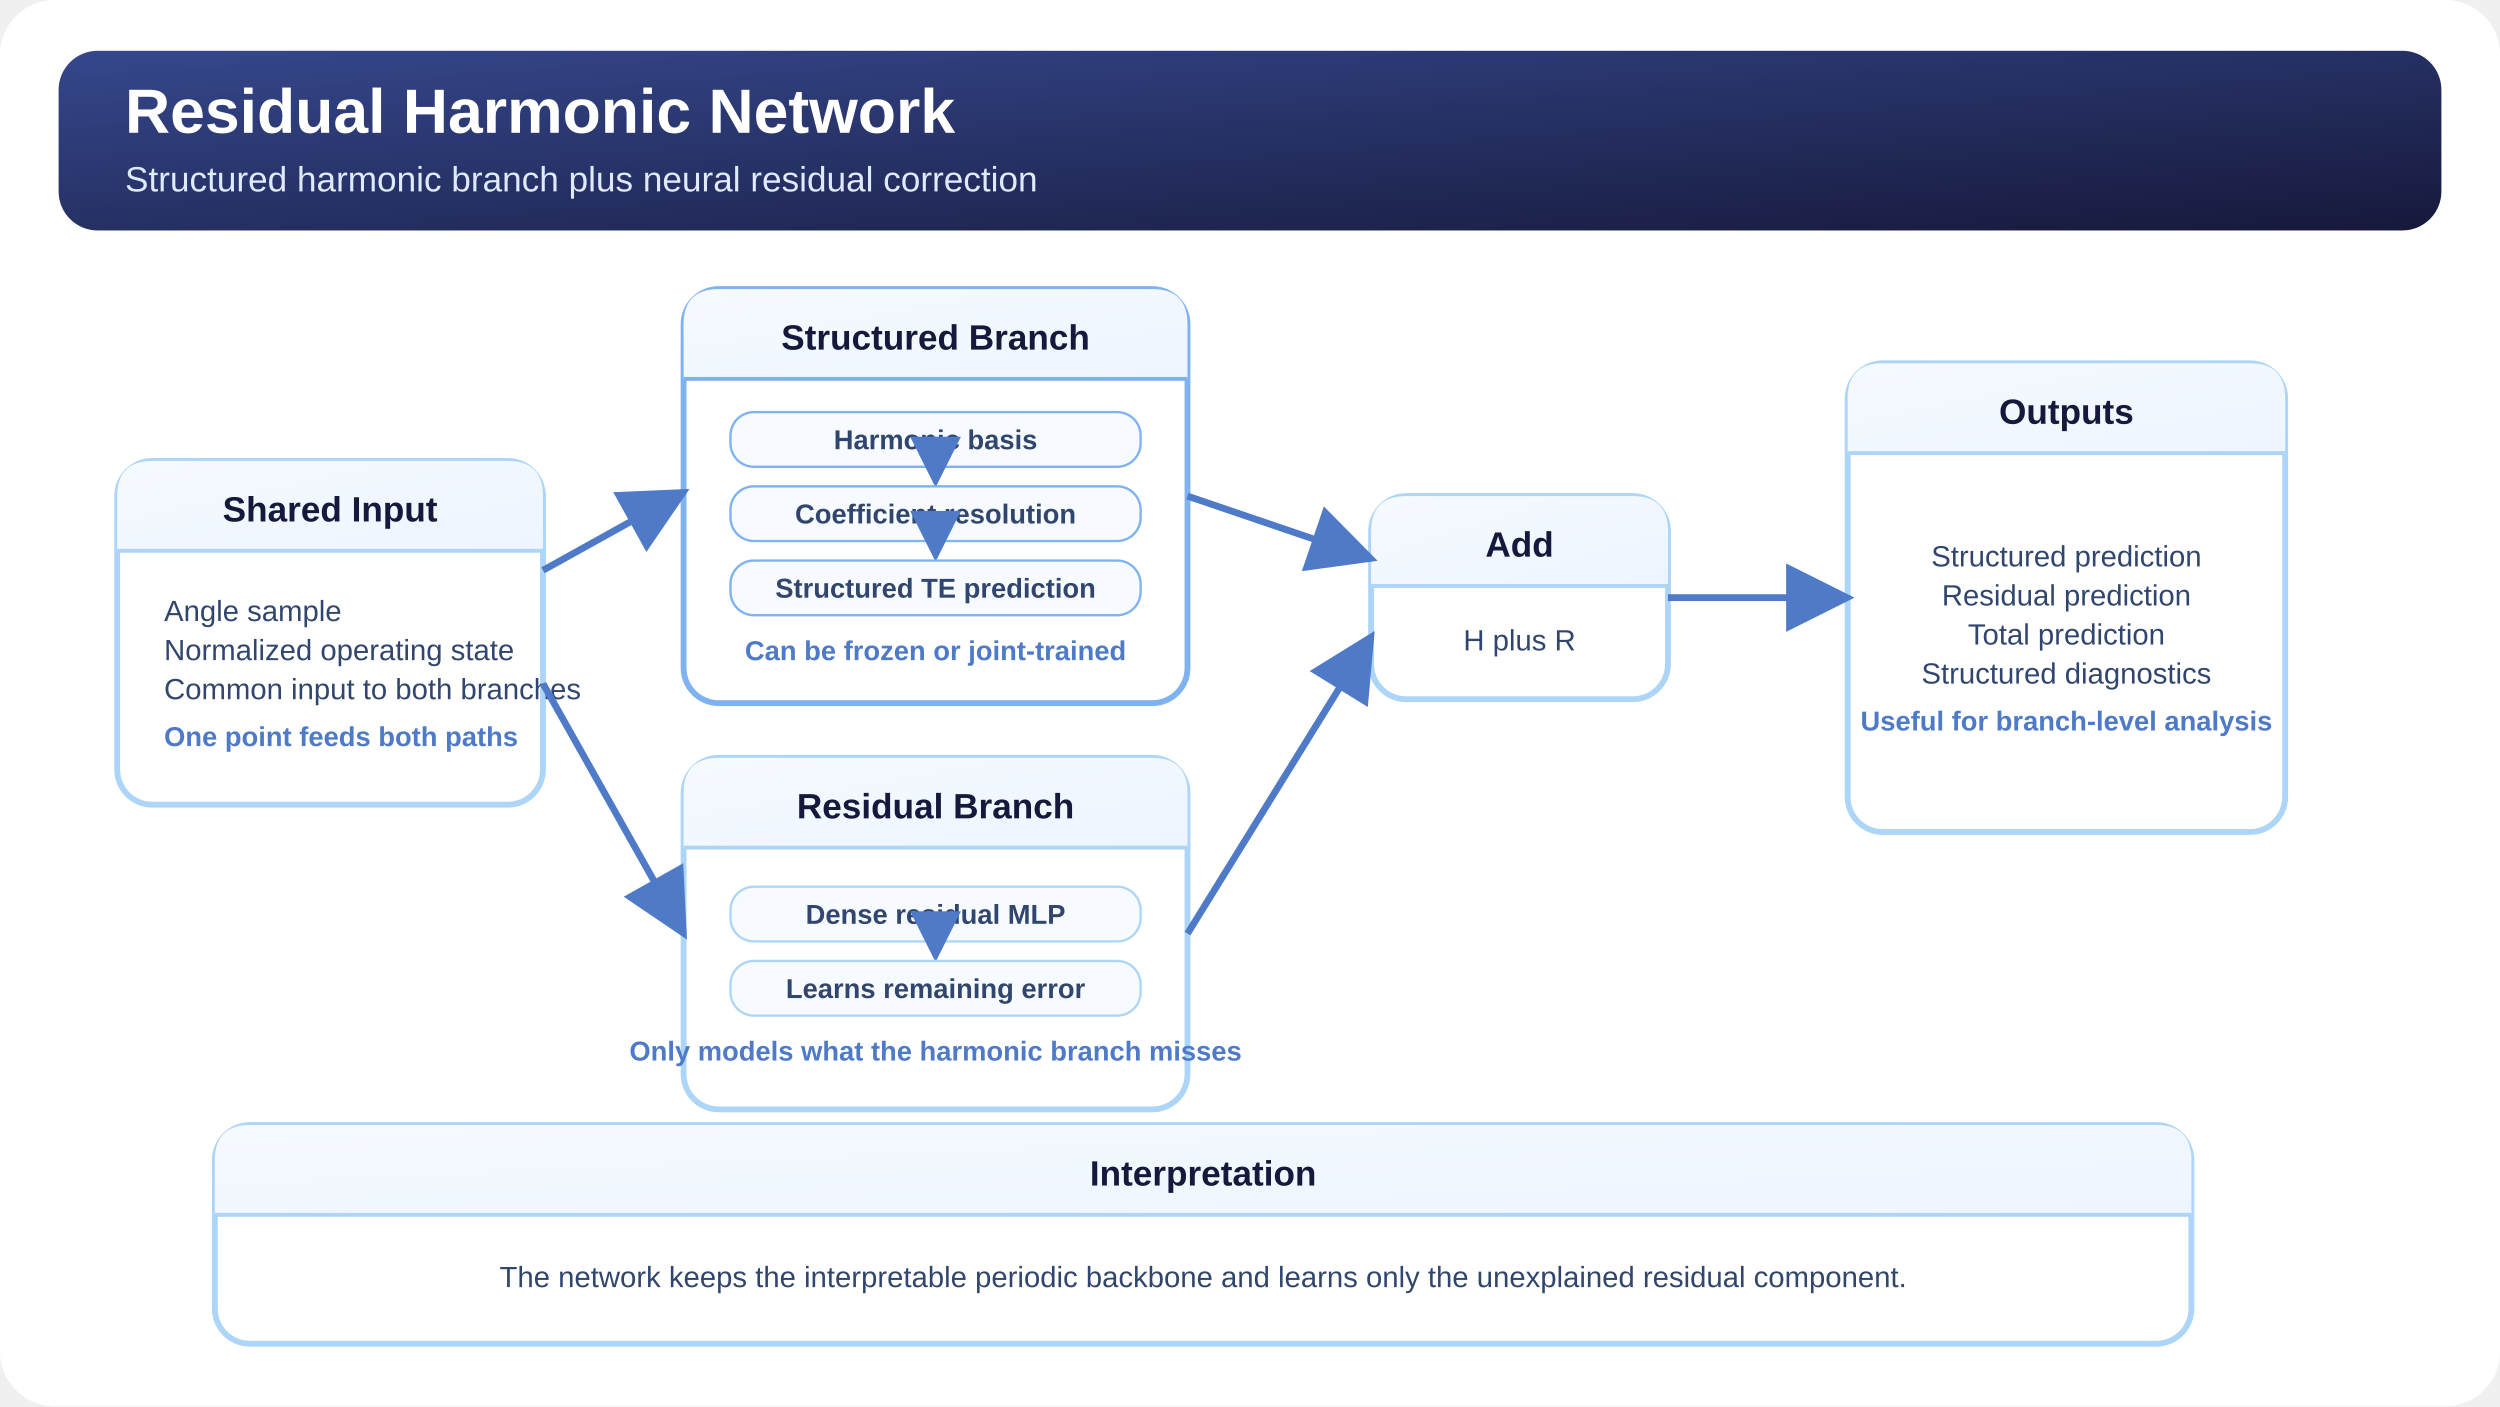
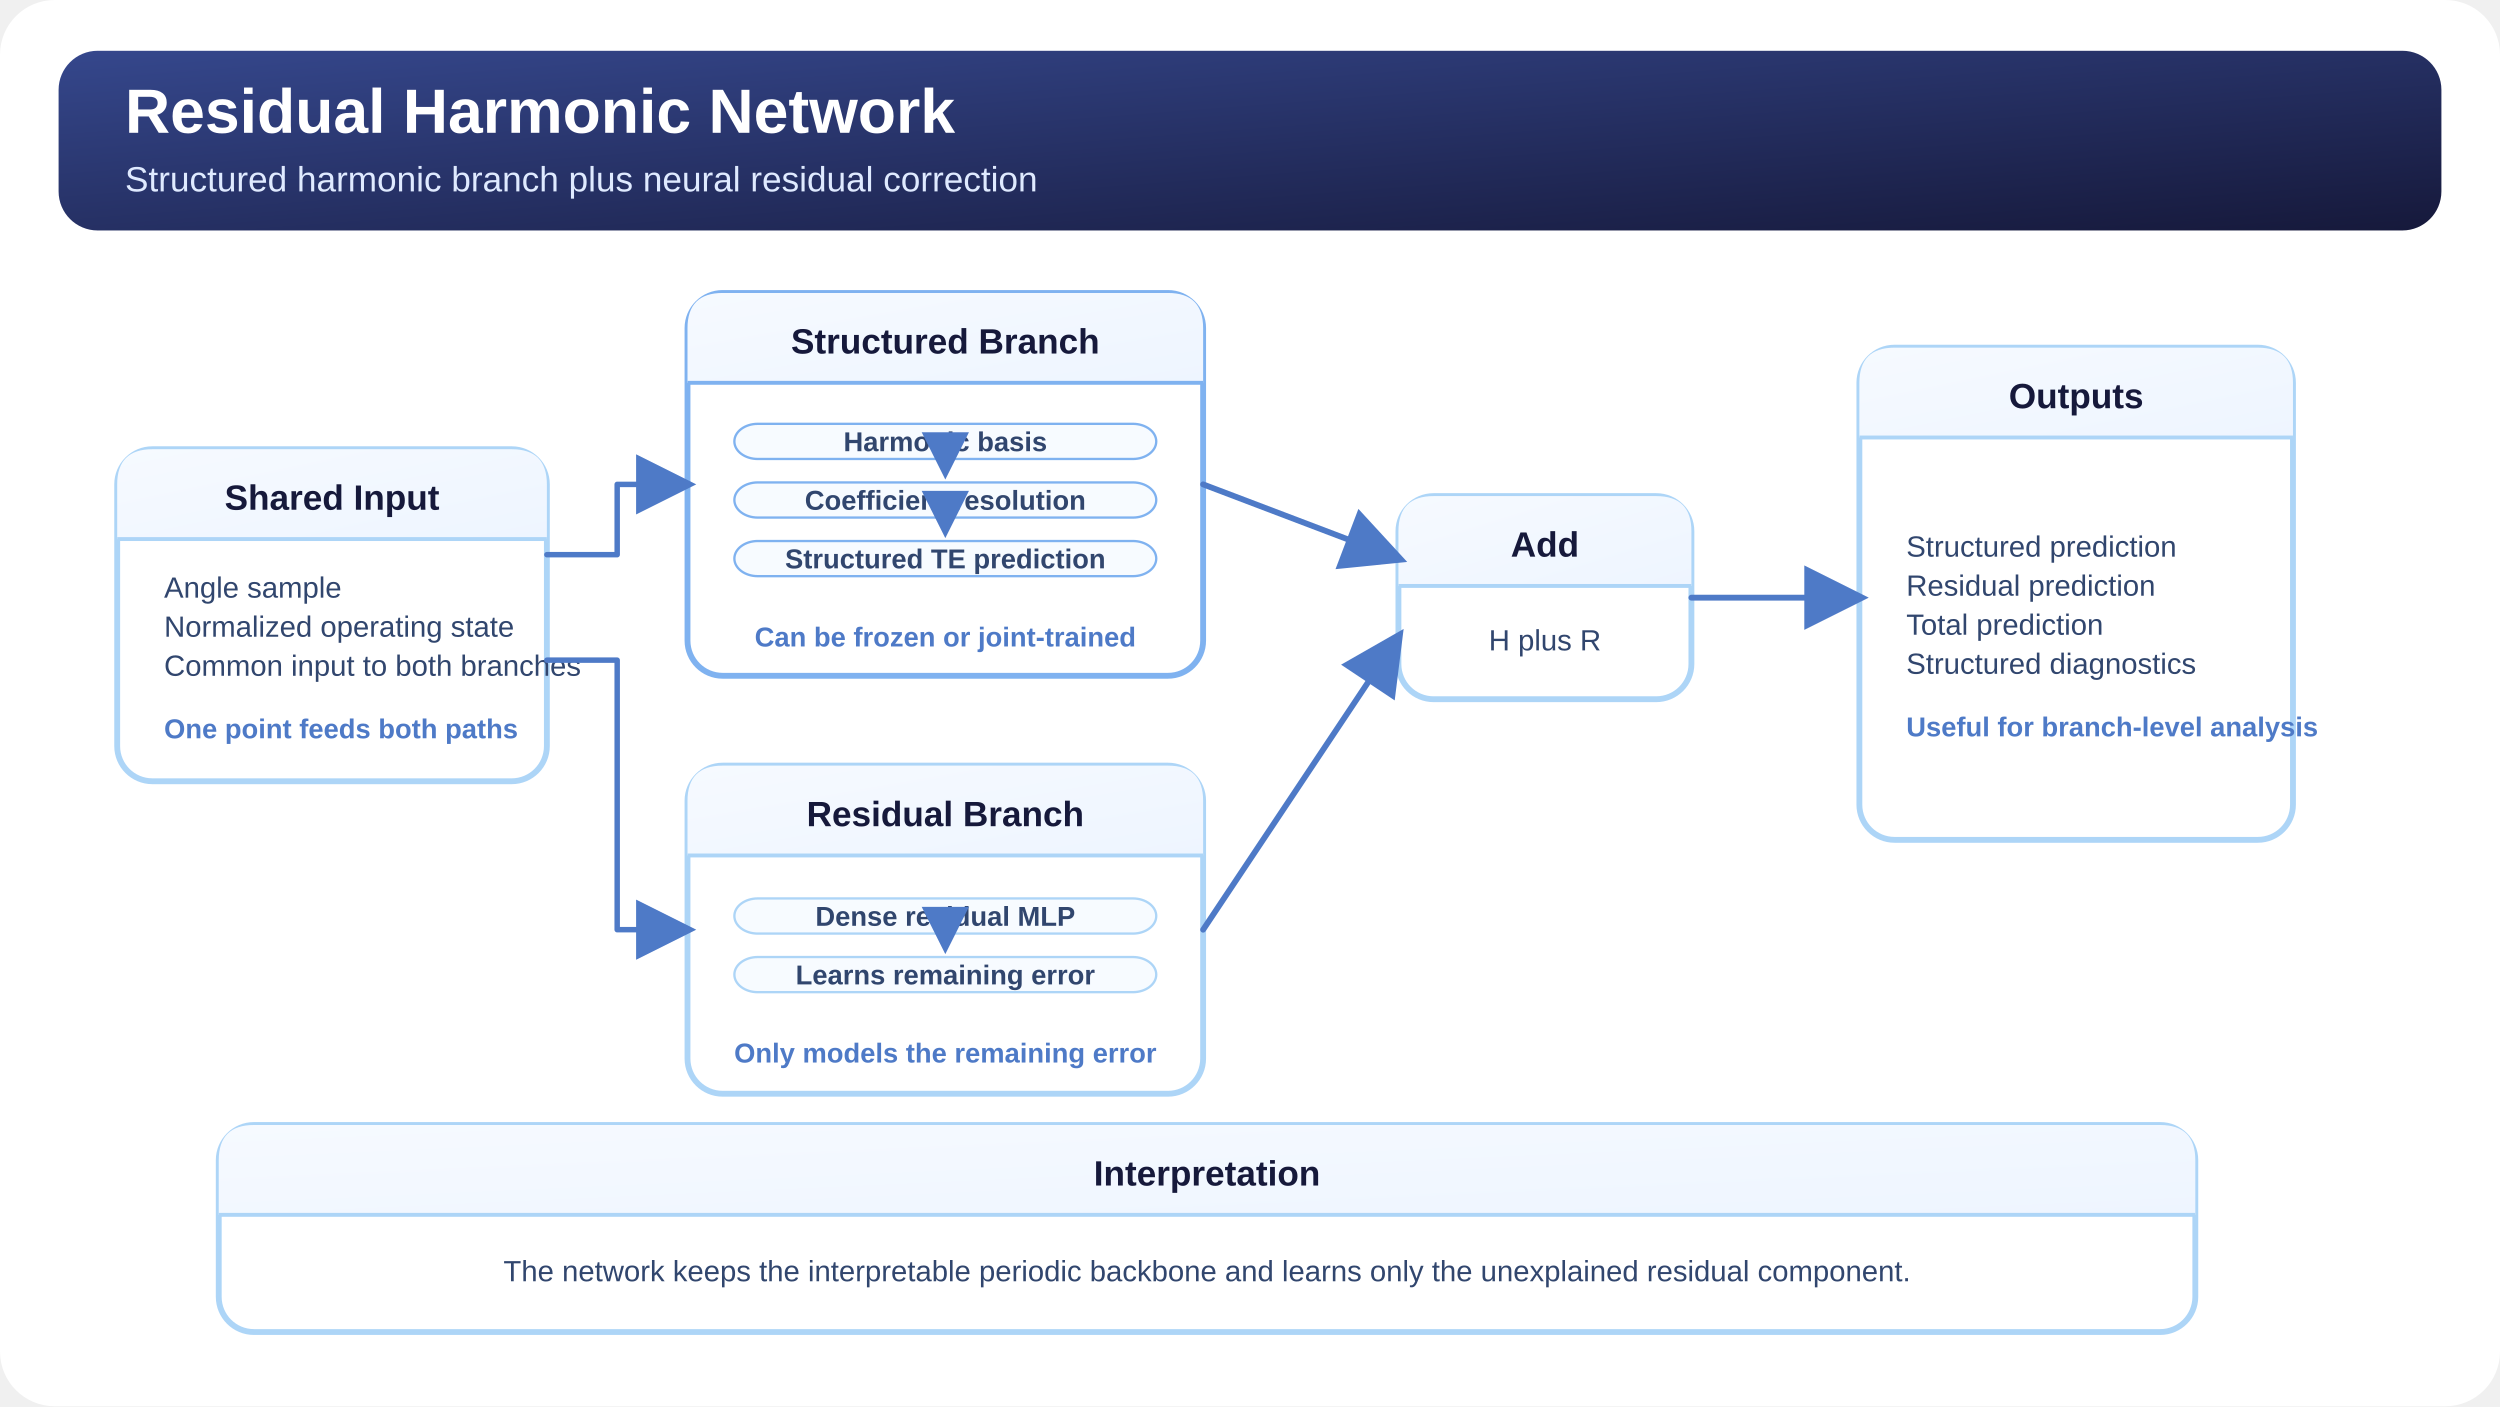
<svg xmlns="http://www.w3.org/2000/svg" width="1280" height="720" viewBox="0 0 1280 720" role="img" aria-labelledby="title desc">
  <defs>
    <linearGradient id="canvas_header" x1="0" y1="0" x2="1" y2="1">
      <stop offset="0%" stop-color="#35478C" />
      <stop offset="100%" stop-color="#16193B" />
    </linearGradient>
    <linearGradient id="card_header" x1="0" y1="0" x2="1" y2="1">
      <stop offset="0%" stop-color="#F6FAFF" />
      <stop offset="100%" stop-color="#EEF5FF" />
    </linearGradient>
-     <marker id="arrow_head" markerWidth="10" markerHeight="10" refX="9" refY="5" orient="auto" markerUnits="strokeWidth">
-       <path d="M0,0 L10,5 L0,10 Z" fill="#4E7AC7" />
+     <marker id="arrow_head" markerWidth="11" markerHeight="11" refX="9.4" refY="5.5" orient="auto" markerUnits="strokeWidth">
+       <path d="M0,0 L11,5.5 L0,11 Z" fill="#4E7AC7" />
    </marker>
    <style>
      .canvas-title { font: 700 32px 'Segoe UI', Arial, sans-serif; fill: #ffffff; }
      .canvas-subtitle { font: 500 18px 'Segoe UI', Arial, sans-serif; fill: #dfeaff; }
      .card-title { font: 700 18px 'Segoe UI', Arial, sans-serif; fill: #16193B; }
      .card-text { font: 500 15px 'Segoe UI', Arial, sans-serif; fill: #31466E; }
      .card-note { font: 600 14px 'Segoe UI', Arial, sans-serif; fill: #4E7AC7; }
      .label { font: 700 16px 'Segoe UI', Arial, sans-serif; fill: #16193B; }
      .tiny { font: 600 14px 'Segoe UI', Arial, sans-serif; fill: #4E7AC7; }
      .node-label { font: 700 12px 'Segoe UI', Arial, sans-serif; fill: #16193B; }
      .node-small-label { font: 700 11px 'Segoe UI', Arial, sans-serif; fill: #16193B; }
      .flow-row-text { font: 600 14px 'Segoe UI', Arial, sans-serif; fill: #31466E; }
    </style>
  </defs>
  <rect x="0" y="0" width="1280" height="720" rx="28" fill="#FFFFFF" />
  <rect x="30" y="26" width="1220" height="92" rx="20" fill="url(#canvas_header)" />
  <text x="64" y="68" class="canvas-title">Residual Harmonic Network</text>
  <text x="64" y="98" class="canvas-subtitle">Structured harmonic branch plus neural residual correction</text>
-   <rect x="60" y="236" width="218" height="176" rx="18" fill="#FFFFFF" stroke="#ADD5F7" stroke-width="3" />
-   <path d="M78, 236 H260 Q278, 236 278, 254 V282 H60 V254 Q60, 236 78, 236 Z" fill="url(#card_header)" />
-   <line x1="60" y1="282" x2="278" y2="282" stroke="#ADD5F7" stroke-width="2" />
-   <text x="169" y="267" text-anchor="middle" class="card-title">Shared Input</text>
-   <text x="84" y="318.0" text-anchor="start" class="card-text">Angle sample</text>
-   <text x="84" y="338.0" text-anchor="start" class="card-text">Normalized operating state</text>
-   <text x="84" y="358.0" text-anchor="start" class="card-text">Common input to both branches</text>
-   <text x="84" y="382.0" text-anchor="start" class="card-note">One point feeds both paths</text>
-   <rect x="350" y="148" width="258" height="212" rx="18" fill="#FFFFFF" stroke="#7FB2F0" stroke-width="3" />
-   <path d="M368, 148 H590 Q608, 148 608, 166 V194 H350 V166 Q350, 148 368, 148 Z" fill="url(#card_header)" />
-   <line x1="350" y1="194" x2="608" y2="194" stroke="#7FB2F0" stroke-width="2" />
-   <text x="479.0" y="179" text-anchor="middle" class="card-title">Structured Branch</text>
-   <rect x="374" y="211.0" width="210" height="28" rx="12" fill="#F7FBFF" stroke="#7FB2F0" stroke-width="1.2" />
-   <text x="479.0" y="230.0" text-anchor="middle" class="flow-row-text">Harmonic basis</text>
-   <line x1="479.0" y1="241.0" x2="479.0" y2="247.0" stroke="#4E7AC7" stroke-width="2.6" marker-end="url(#arrow_head)" />
-   <rect x="374" y="249.0" width="210" height="28" rx="12" fill="#F7FBFF" stroke="#7FB2F0" stroke-width="1.2" />
-   <text x="479.0" y="268.0" text-anchor="middle" class="flow-row-text">Coefficient resolution</text>
-   <line x1="479.0" y1="279.0" x2="479.0" y2="285.0" stroke="#4E7AC7" stroke-width="2.6" marker-end="url(#arrow_head)" />
-   <rect x="374" y="287.0" width="210" height="28" rx="12" fill="#F7FBFF" stroke="#7FB2F0" stroke-width="1.2" />
-   <text x="479.0" y="306.0" text-anchor="middle" class="flow-row-text">Structured TE prediction</text>
-   <text x="479.0" y="338.0" text-anchor="middle" class="card-note">Can be frozen or joint-trained</text>
-   <rect x="350" y="388" width="258" height="180" rx="18" fill="#FFFFFF" stroke="#ADD5F7" stroke-width="3" />
-   <path d="M368, 388 H590 Q608, 388 608, 406 V434 H350 V406 Q350, 388 368, 388 Z" fill="url(#card_header)" />
-   <line x1="350" y1="434" x2="608" y2="434" stroke="#ADD5F7" stroke-width="2" />
-   <text x="479.0" y="419" text-anchor="middle" class="card-title">Residual Branch</text>
-   <rect x="374" y="454.0" width="210" height="28" rx="12" fill="#F7FBFF" stroke="#ADD5F7" stroke-width="1.2" />
-   <text x="479.0" y="473.0" text-anchor="middle" class="flow-row-text">Dense residual MLP</text>
-   <line x1="479.0" y1="484.0" x2="479.0" y2="490.0" stroke="#4E7AC7" stroke-width="2.6" marker-end="url(#arrow_head)" />
-   <rect x="374" y="492.0" width="210" height="28" rx="12" fill="#F7FBFF" stroke="#ADD5F7" stroke-width="1.2" />
-   <text x="479.0" y="511.0" text-anchor="middle" class="flow-row-text">Learns remaining error</text>
-   <text x="479.0" y="543.0" text-anchor="middle" class="card-note">Only models what the harmonic branch misses</text>
-   <rect x="702" y="254" width="152" height="104" rx="18" fill="#FFFFFF" stroke="#ADD5F7" stroke-width="3" />
-   <path d="M720, 254 H836 Q854, 254 854, 272 V300 H702 V272 Q702, 254 720, 254 Z" fill="url(#card_header)" />
-   <line x1="702" y1="300" x2="854" y2="300" stroke="#ADD5F7" stroke-width="2" />
-   <text x="778" y="285" text-anchor="middle" class="card-title">Add</text>
-   <text x="778" y="333.0" text-anchor="middle" class="card-text">H plus R</text>
-   <rect x="946" y="186" width="224" height="240" rx="18" fill="#FFFFFF" stroke="#ADD5F7" stroke-width="3" />
-   <path d="M964, 186 H1152 Q1170, 186 1170, 204 V232 H946 V204 Q946, 186 964, 186 Z" fill="url(#card_header)" />
-   <line x1="946" y1="232" x2="1170" y2="232" stroke="#ADD5F7" stroke-width="2" />
-   <text x="1058" y="217" text-anchor="middle" class="card-title">Outputs</text>
-   <text x="1058" y="290.0" text-anchor="middle" class="card-text">Structured prediction</text>
-   <text x="1058" y="310.0" text-anchor="middle" class="card-text">Residual prediction</text>
-   <text x="1058" y="330.0" text-anchor="middle" class="card-text">Total prediction</text>
-   <text x="1058" y="350.0" text-anchor="middle" class="card-text">Structured diagnostics</text>
-   <text x="1058" y="374.0" text-anchor="middle" class="card-note">Useful for branch-level analysis</text>
-   <line x1="278.0" y1="292.0" x2="350.0" y2="252.0" stroke="#4E7AC7" stroke-width="3.5" marker-end="url(#arrow_head)" />
-   <line x1="278.0" y1="350.0" x2="350.0" y2="478.0" stroke="#4E7AC7" stroke-width="3.5" marker-end="url(#arrow_head)" />
-   <line x1="608.0" y1="254.0" x2="702.0" y2="286.0" stroke="#4E7AC7" stroke-width="3.5" marker-end="url(#arrow_head)" />
-   <line x1="608.0" y1="478.0" x2="702.0" y2="326.0" stroke="#4E7AC7" stroke-width="3.5" marker-end="url(#arrow_head)" />
-   <line x1="854.0" y1="306.0" x2="946.0" y2="306.0" stroke="#4E7AC7" stroke-width="3.5" marker-end="url(#arrow_head)" />
-   <rect x="110" y="576" width="1012" height="112" rx="18" fill="#FFFFFF" stroke="#ADD5F7" stroke-width="3" />
-   <path d="M128, 576 H1104 Q1122, 576 1122, 594 V622 H110 V594 Q110, 576 128, 576 Z" fill="url(#card_header)" />
-   <line x1="110" y1="622" x2="1122" y2="622" stroke="#ADD5F7" stroke-width="2" />
-   <text x="616" y="607" text-anchor="middle" class="card-title">Interpretation</text>
-   <text x="616" y="659.0" text-anchor="middle" class="card-text">The network keeps the interpretable periodic backbone and learns only the unexplained residual component.</text>
+   <g transform="translate(0,-12.0)">
+     <rect x="60" y="242" width="220" height="170" rx="18" fill="#FFFFFF" stroke="#ADD5F7" stroke-width="3" />
+     <path d="M78, 242 H262 Q280, 242 280, 260 V288 H60 V260 Q60, 242 78, 242 Z" fill="url(#card_header)" />
+     <line x1="60" y1="288" x2="280" y2="288" stroke="#ADD5F7" stroke-width="2" />
+     <text x="170" y="273" text-anchor="middle" class="card-title">Shared Input</text>
+     <text x="84.0" y="318.0" text-anchor="start" class="card-text">Angle sample</text>
+     <text x="84.0" y="338.0" text-anchor="start" class="card-text">Normalized operating state</text>
+     <text x="84.0" y="358.0" text-anchor="start" class="card-text">Common input to both branches</text>
+     <text x="84.0" y="390.0" text-anchor="start" class="card-note">One point feeds both paths</text>
+     <rect x="352" y="162" width="264" height="196" rx="18" fill="#FFFFFF" stroke="#7FB2F0" stroke-width="3" />
+     <path d="M370, 162 H598 Q616, 162 616, 180 V208 H352 V180 Q352, 162 370, 162 Z" fill="url(#card_header)" />
+     <line x1="352" y1="208" x2="616" y2="208" stroke="#7FB2F0" stroke-width="2" />
+     <text x="484.0" y="193" text-anchor="middle" class="card-title">Structured Branch</text>
+     <rect x="376" y="229.0" width="216" height="18" rx="12" fill="#F7FBFF" stroke="#7FB2F0" stroke-width="1.2" />
+     <text x="484.0" y="243.0" text-anchor="middle" class="flow-row-text">Harmonic basis</text>
+     <line x1="484.0" y1="250.0" x2="484.0" y2="254.0" stroke="#4E7AC7" stroke-width="2.2" stroke-linecap="round" marker-end="url(#arrow_head)" />
+     <rect x="376" y="259.0" width="216" height="18" rx="12" fill="#F7FBFF" stroke="#7FB2F0" stroke-width="1.2" />
+     <text x="484.0" y="273.0" text-anchor="middle" class="flow-row-text">Coefficient resolution</text>
+     <line x1="484.0" y1="280.0" x2="484.0" y2="284.0" stroke="#4E7AC7" stroke-width="2.2" stroke-linecap="round" marker-end="url(#arrow_head)" />
+     <rect x="376" y="289.0" width="216" height="18" rx="12" fill="#F7FBFF" stroke="#7FB2F0" stroke-width="1.2" />
+     <text x="484.0" y="303.0" text-anchor="middle" class="flow-row-text">Structured TE prediction</text>
+     <text x="484.0" y="343.0" text-anchor="middle" class="card-note">Can be frozen or joint-trained</text>
+     <rect x="352" y="404" width="264" height="168" rx="18" fill="#FFFFFF" stroke="#ADD5F7" stroke-width="3" />
+     <path d="M370, 404 H598 Q616, 404 616, 422 V450 H352 V422 Q352, 404 370, 404 Z" fill="url(#card_header)" />
+     <line x1="352" y1="450" x2="616" y2="450" stroke="#ADD5F7" stroke-width="2" />
+     <text x="484.0" y="435" text-anchor="middle" class="card-title">Residual Branch</text>
+     <rect x="376" y="472.0" width="216" height="18" rx="12" fill="#F7FBFF" stroke="#ADD5F7" stroke-width="1.2" />
+     <text x="484.0" y="486.0" text-anchor="middle" class="flow-row-text">Dense residual MLP</text>
+     <line x1="484.0" y1="493.0" x2="484.0" y2="497.0" stroke="#4E7AC7" stroke-width="2.2" stroke-linecap="round" marker-end="url(#arrow_head)" />
+     <rect x="376" y="502.0" width="216" height="18" rx="12" fill="#F7FBFF" stroke="#ADD5F7" stroke-width="1.2" />
+     <text x="484.0" y="516.0" text-anchor="middle" class="flow-row-text">Learns remaining error</text>
+     <text x="484.0" y="556.0" text-anchor="middle" class="card-note">Only models the remaining error</text>
+     <rect x="716" y="266" width="150" height="104" rx="18" fill="#FFFFFF" stroke="#ADD5F7" stroke-width="3" />
+     <path d="M734, 266 H848 Q866, 266 866, 284 V312 H716 V284 Q716, 266 734, 266 Z" fill="url(#card_header)" />
+     <line x1="716" y1="312" x2="866" y2="312" stroke="#ADD5F7" stroke-width="2" />
+     <text x="791" y="297" text-anchor="middle" class="card-title">Add</text>
+     <text x="791.0" y="345.0" text-anchor="middle" class="card-text">H plus R</text>
+     <rect x="952" y="190" width="222" height="252" rx="18" fill="#FFFFFF" stroke="#ADD5F7" stroke-width="3" />
+     <path d="M970, 190 H1156 Q1174, 190 1174, 208 V236 H952 V208 Q952, 190 970, 190 Z" fill="url(#card_header)" />
+     <line x1="952" y1="236" x2="1174" y2="236" stroke="#ADD5F7" stroke-width="2" />
+     <text x="1063" y="221" text-anchor="middle" class="card-title">Outputs</text>
+     <text x="976.0" y="297.0" text-anchor="start" class="card-text">Structured prediction</text>
+     <text x="976.0" y="317.0" text-anchor="start" class="card-text">Residual prediction</text>
+     <text x="976.0" y="337.0" text-anchor="start" class="card-text">Total prediction</text>
+     <text x="976.0" y="357.0" text-anchor="start" class="card-text">Structured diagnostics</text>
+     <text x="976.0" y="389.0" text-anchor="start" class="card-note">Useful for branch-level analysis</text>
+     <path d="M280.0,296.0 L316.0,296.0 L316.0,260.0 L352.0,260.0" fill="none" stroke="#4E7AC7" stroke-width="2.8" stroke-linejoin="round" stroke-linecap="round" marker-end="url(#arrow_head)" />
+     <path d="M280.0,350.0 L316.0,350.0 L316.0,488.0 L352.0,488.0" fill="none" stroke="#4E7AC7" stroke-width="2.8" stroke-linejoin="round" stroke-linecap="round" marker-end="url(#arrow_head)" />
+     <line x1="616.0" y1="260.0" x2="716.0" y2="298.0" stroke="#4E7AC7" stroke-width="3.0" stroke-linecap="round" marker-end="url(#arrow_head)" />
+     <line x1="616.0" y1="488.0" x2="716.0" y2="338.0" stroke="#4E7AC7" stroke-width="3.0" stroke-linecap="round" marker-end="url(#arrow_head)" />
+     <line x1="866.0" y1="318.0" x2="952.0" y2="318.0" stroke="#4E7AC7" stroke-width="3.0" stroke-linecap="round" marker-end="url(#arrow_head)" />
+     <rect x="112" y="588" width="1012" height="106" rx="18" fill="#FFFFFF" stroke="#ADD5F7" stroke-width="3" />
+     <path d="M130, 588 H1106 Q1124, 588 1124, 606 V634 H112 V606 Q112, 588 130, 588 Z" fill="url(#card_header)" />
+     <line x1="112" y1="634" x2="1124" y2="634" stroke="#ADD5F7" stroke-width="2" />
+     <text x="618" y="619" text-anchor="middle" class="card-title">Interpretation</text>
+     <text x="618.0" y="668.0" text-anchor="middle" class="card-text">The network keeps the interpretable periodic backbone and learns only the unexplained residual component.</text>
+   </g>
</svg>
